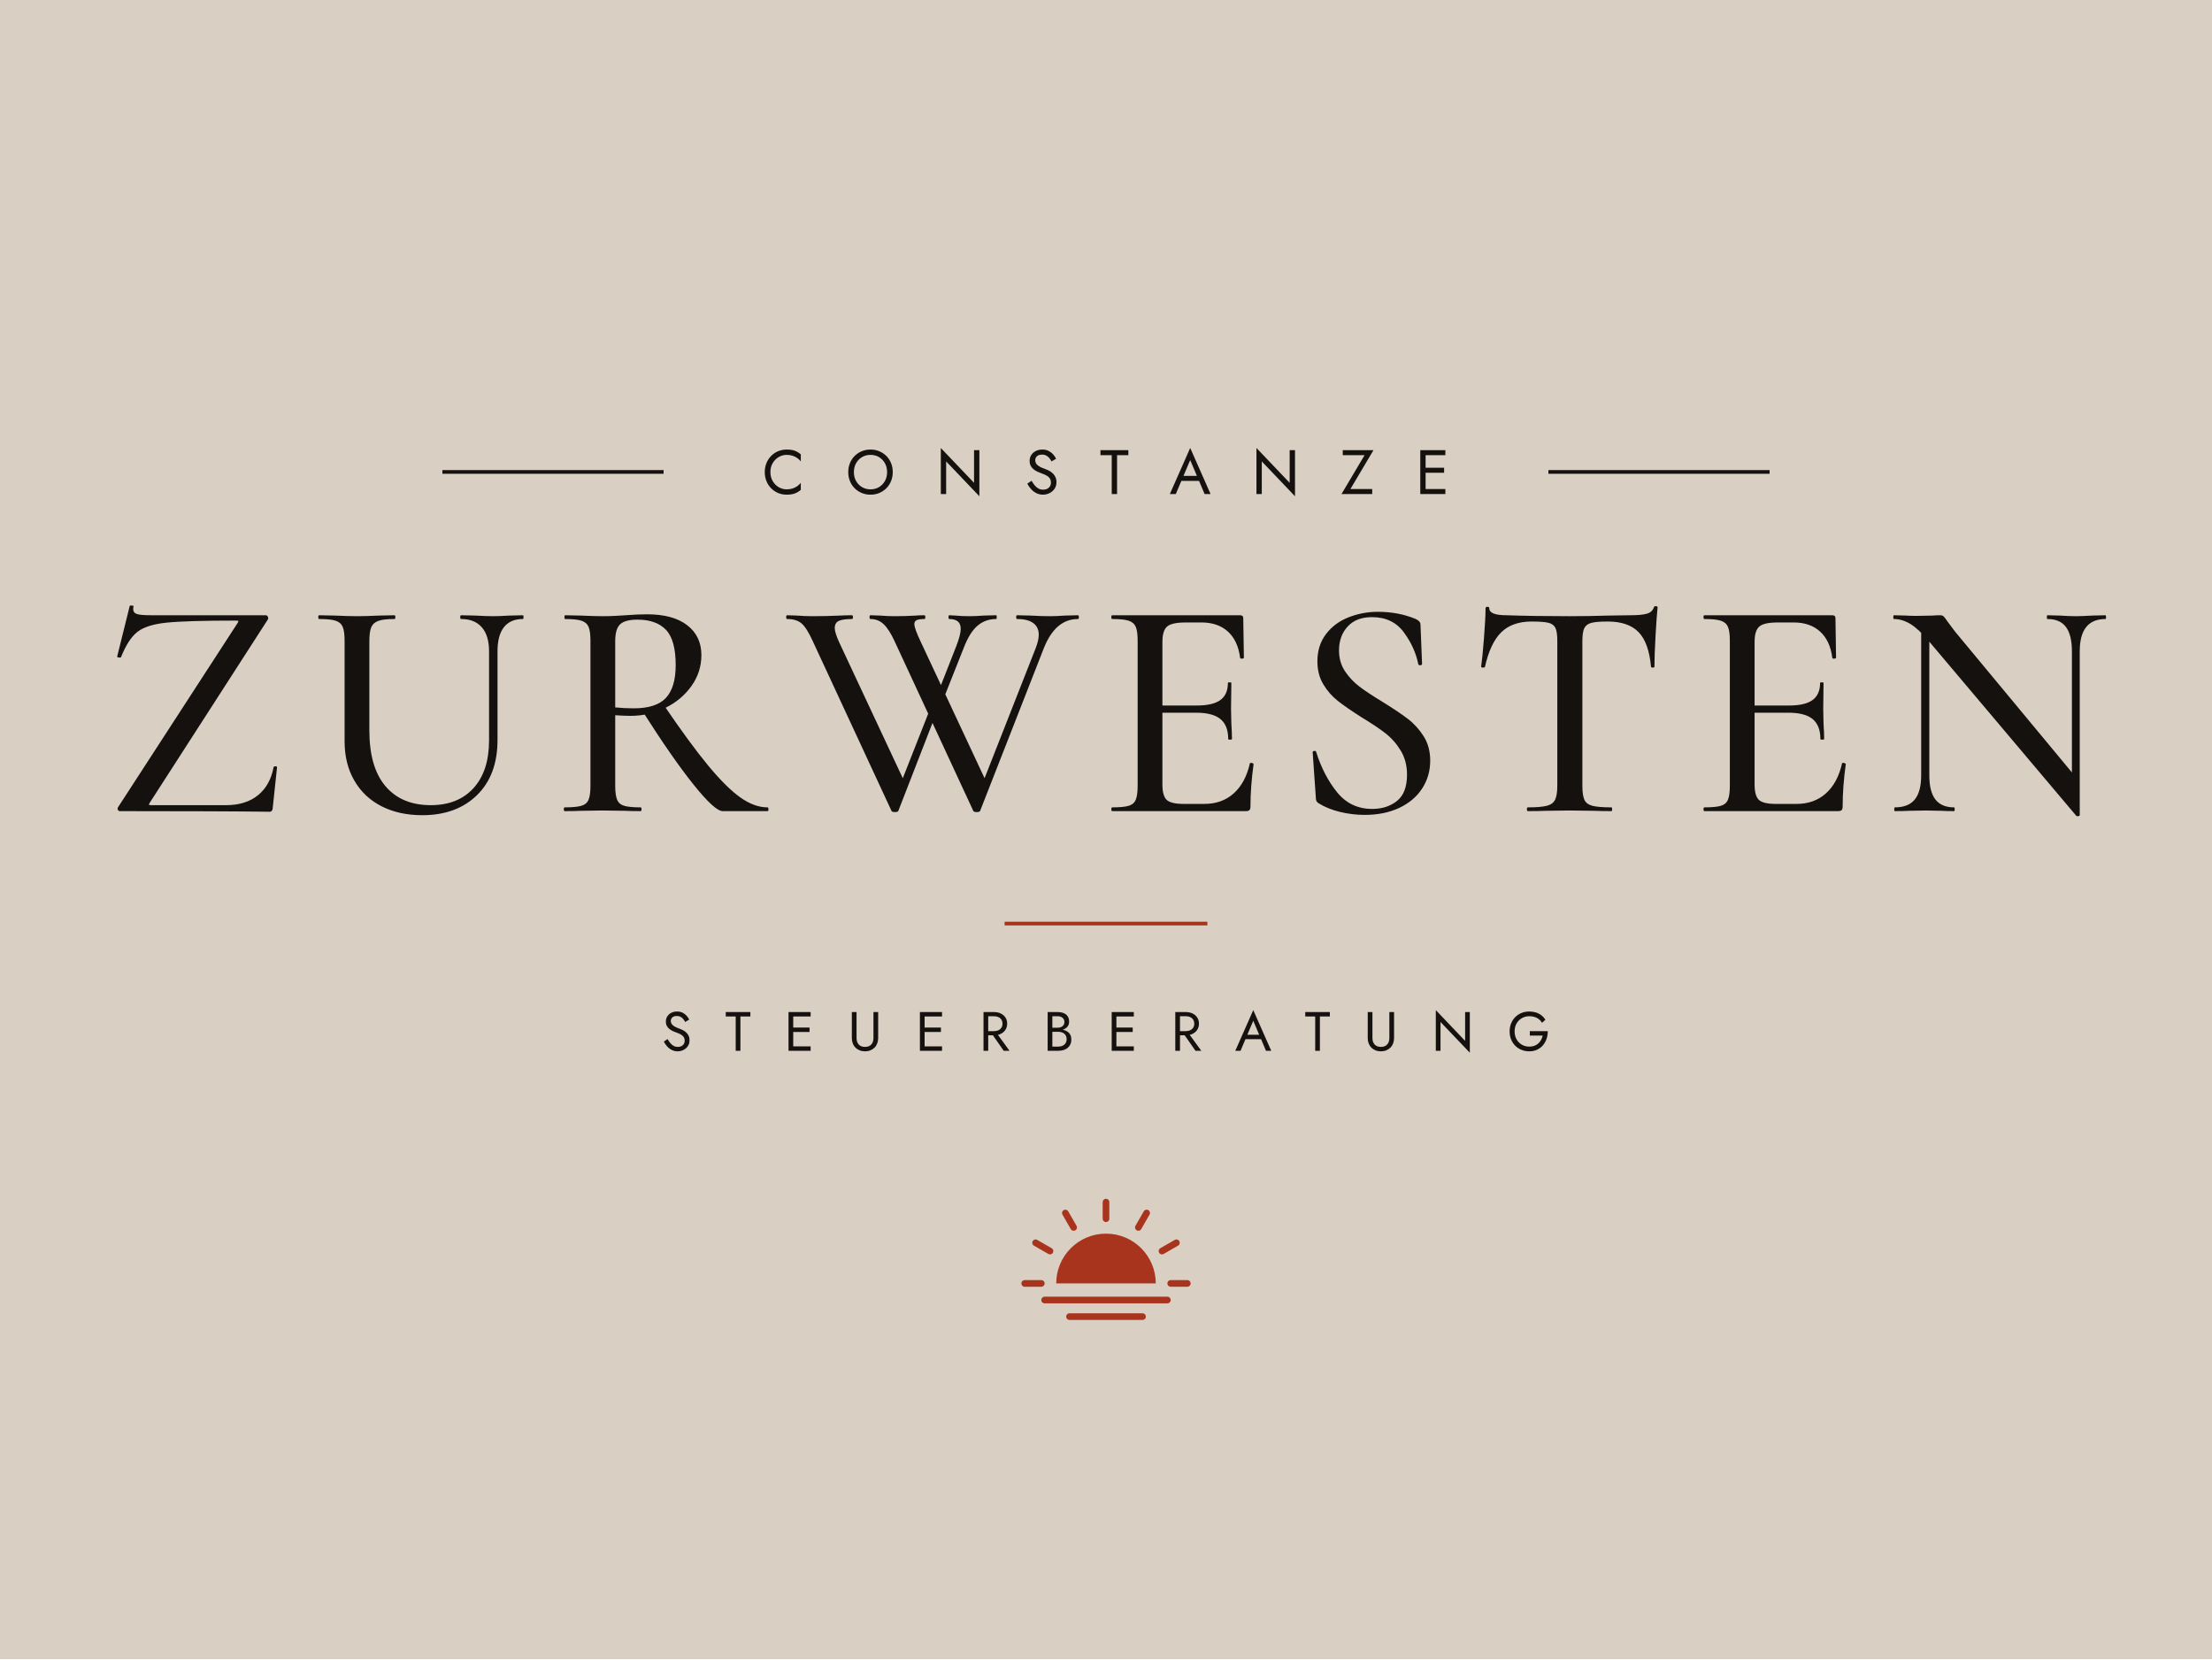
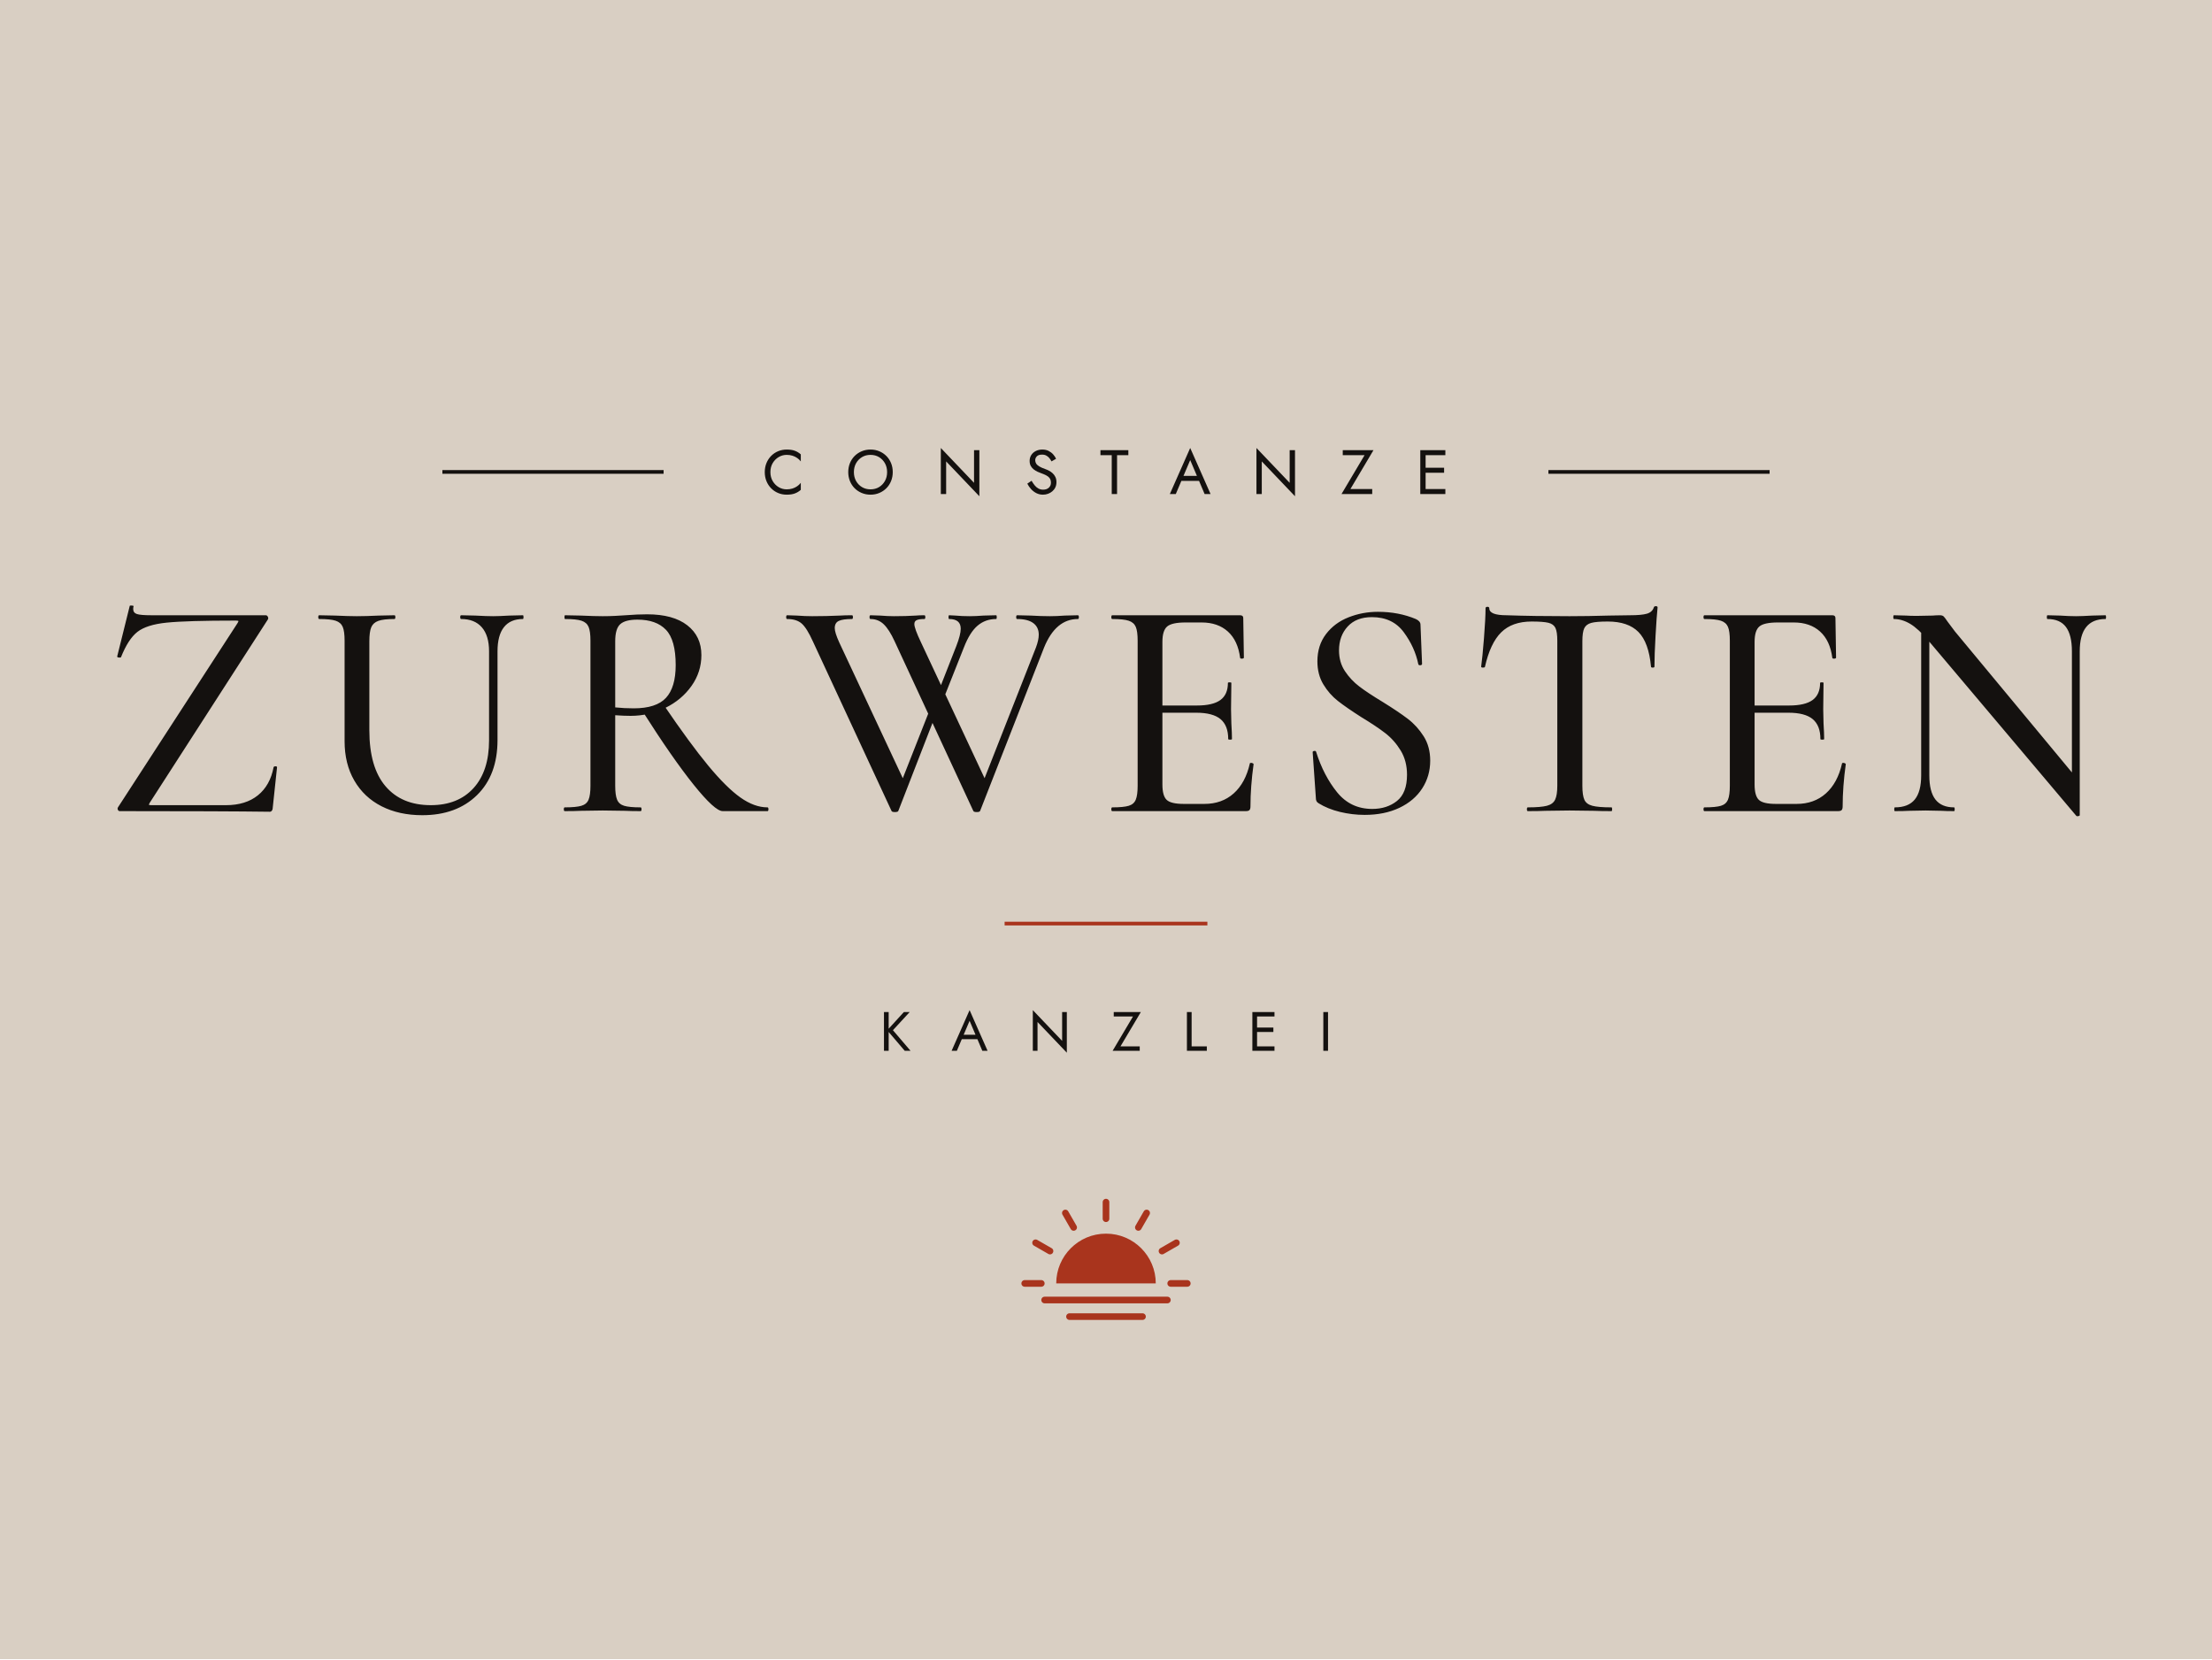
<svg xmlns="http://www.w3.org/2000/svg" viewBox="0 0 1200 900" width="1200" height="900">
  <rect width="1200" height="900" fill="#D9CFC3" />
  <rect x="240.0" y="255" width="120" height="2" fill="#14110F" />
  <rect x="840.0" y="255" width="120" height="2" fill="#14110F" />
  <path fill="#14110F" d="M417.94 256.1Q417.94 253.31 419.18 251.22Q420.42 249.13 422.43 247.94Q424.43 246.75 426.78 246.75Q428.48 246.75 429.89 247.19Q431.3 247.63 432.46 248.43Q433.61 249.23 434.43 250.29V246.48Q432.93 245.15 431.16 244.51Q429.4 243.86 426.78 243.86Q424.3 243.86 422.14 244.76Q419.98 245.66 418.35 247.31Q416.72 248.96 415.8 251.2Q414.88 253.45 414.88 256.1Q414.88 258.75 415.8 261Q416.72 263.24 418.35 264.89Q419.98 266.54 422.14 267.44Q424.3 268.34 426.78 268.34Q429.4 268.34 431.16 267.69Q432.93 267.05 434.43 265.72V261.91Q433.61 262.97 432.46 263.77Q431.3 264.57 429.89 265.01Q428.48 265.45 426.78 265.45Q424.43 265.45 422.43 264.26Q420.42 263.07 419.18 260.96Q417.94 258.85 417.94 256.1Z M463.23 256.1Q463.23 253.41 464.4 251.31Q465.58 249.2 467.62 247.97Q469.66 246.75 472.24 246.75Q474.86 246.75 476.88 247.97Q478.9 249.2 480.08 251.31Q481.25 253.41 481.25 256.1Q481.25 258.79 480.08 260.89Q478.9 263 476.88 264.23Q474.86 265.45 472.24 265.45Q469.66 265.45 467.62 264.23Q465.58 263 464.4 260.89Q463.23 258.79 463.23 256.1ZM460.17 256.1Q460.17 258.68 461.07 260.93Q461.97 263.17 463.6 264.82Q465.24 266.47 467.45 267.4Q469.66 268.34 472.24 268.34Q474.86 268.34 477.05 267.4Q479.24 266.47 480.88 264.82Q482.51 263.17 483.41 260.93Q484.31 258.68 484.31 256.1Q484.31 253.48 483.41 251.25Q482.51 249.03 480.88 247.38Q479.24 245.73 477.05 244.8Q474.86 243.86 472.24 243.86Q469.66 243.86 467.45 244.8Q465.24 245.73 463.6 247.38Q461.97 249.03 461.07 251.25Q460.17 253.48 460.17 256.1Z M528.41 244.2V261.91L510.39 243.01V268H513.28V250.29L531.3 269.19V244.2Z M559.62 260.79 557.31 262.36Q558.09 263.92 559.33 265.3Q560.58 266.67 562.22 267.51Q563.87 268.34 565.81 268.34Q567.24 268.34 568.55 267.86Q569.86 267.39 570.89 266.5Q571.93 265.62 572.53 264.36Q573.12 263.1 573.12 261.54Q573.12 259.91 572.54 258.74Q571.97 257.56 571.06 256.73Q570.16 255.9 569.11 255.35Q568.06 254.81 567.1 254.47Q565.03 253.75 563.82 253.02Q562.62 252.29 562.11 251.46Q561.6 250.63 561.6 249.64Q561.6 248.48 562.48 247.55Q563.36 246.61 565.3 246.61Q566.7 246.61 567.66 247.16Q568.63 247.7 569.31 248.55Q569.99 249.4 570.44 250.29L572.92 248.86Q572.34 247.6 571.32 246.46Q570.3 245.32 568.85 244.59Q567.41 243.86 565.47 243.86Q563.47 243.86 561.9 244.66Q560.34 245.46 559.45 246.85Q558.57 248.25 558.57 250.01Q558.57 251.65 559.2 252.77Q559.83 253.89 560.81 254.65Q561.8 255.42 562.89 255.91Q563.98 256.41 564.86 256.71Q566.22 257.19 567.43 257.78Q568.63 258.38 569.38 259.33Q570.13 260.28 570.13 261.88Q570.13 263.51 568.97 264.57Q567.82 265.62 565.91 265.62Q564.49 265.62 563.36 265.01Q562.24 264.4 561.34 263.31Q560.44 262.22 559.62 260.79Z M596.99 246.92H603.11V268H606V246.92H612.12V244.2H596.99Z M650.48 260.86 653.5 268H656.73L645.68 243.01L634.63 268H637.86L640.89 260.86ZM645.68 249.57 649.32 258.14H642.04Z M699.64 244.2V261.91L681.62 243.01V268H684.51V250.29L702.53 269.19V244.2Z M728.44 246.92H740.27L727.76 268H744.42V265.28H732.59L745.1 244.2H728.44Z M770.5 244.2V268H784.1V265.28H773.39V256.44H783.42V253.72H773.39V246.92H784.1V244.2Z" />
  <path fill="#14110F" d="M129.38 336.98Q129.38 336.64 128.02 336.64Q101.33 336.64 90.45 337.75Q79.57 338.85 74.56 342.76Q69.54 346.67 65.63 356.53Q65.46 356.7 64.95 356.7Q63.42 356.7 63.59 356.02L70.39 328.65Q70.39 328.48 71.07 328.48Q72.77 328.48 72.43 328.99Q72.26 329.5 72.26 330.35Q72.26 332.39 74.22 333.07Q76.17 333.75 82.12 333.75H144.17Q144.85 333.75 145.28 334.51Q145.7 335.28 145.36 335.96L81.27 435.41L80.76 436.43Q80.76 436.77 82.12 436.77H122.58Q133.29 436.77 139.92 431.41Q146.55 426.06 148.42 416.2Q148.59 415.69 149.44 415.69Q150.29 415.69 150.29 416.2L147.91 438.64Q147.91 439.15 147.49 439.75Q147.06 440.34 146.38 440.34Q121.05 440 64.95 440Q64.27 440 63.93 439.24Q63.59 438.47 64.1 437.79L128.87 338Z M250.18 335.79Q249.67 335.79 249.67 334.77Q249.67 333.75 250.18 333.75L257.83 333.92Q263.95 334.26 267.52 334.26Q270.58 334.26 276.36 333.92L283.67 333.75Q284.01 333.75 284.01 334.77Q284.01 335.79 283.67 335.79Q276.87 335.79 273.39 340.21Q269.9 344.63 269.9 353.3V401.41Q269.9 420.45 258.77 431.33Q247.63 442.21 229.1 442.21Q216.52 442.21 207 437.37Q197.48 432.52 192.21 423.42Q186.94 414.33 186.94 402.09V347.52Q186.94 342.42 185.92 340.04Q184.9 337.66 182.1 336.72Q179.29 335.79 173.17 335.79Q172.66 335.79 172.66 334.77Q172.66 333.75 173.17 333.75L181.67 333.92Q189.15 334.26 193.57 334.26Q198.5 334.26 205.64 333.92L213.97 333.75Q214.48 333.75 214.48 334.77Q214.48 335.79 213.97 335.79Q208.02 335.79 205.22 336.81Q202.41 337.83 201.39 340.29Q200.37 342.76 200.37 347.86V396.14Q200.37 416.2 209.13 426.49Q217.88 436.77 233.69 436.77Q248.48 436.77 256.9 427.5Q265.31 418.24 265.31 401.58V353.3Q265.31 344.8 261.4 340.29Q257.49 335.79 250.18 335.79Z M348.54 385.77 359.93 382.2Q374.38 403.45 384.24 415.35Q394.1 427.25 401.67 432.61Q409.23 437.96 416.37 437.96Q416.88 437.96 416.88 438.98Q416.88 440 416.37 440H392.06Q387.81 440 376.34 425.72Q364.86 411.44 348.54 385.77ZM380.5 355.34Q380.5 364.52 375.15 372.08Q369.79 379.65 360.95 383.99Q352.11 388.32 342.08 388.32Q338.51 388.32 333.75 387.98V426.23Q333.75 431.33 334.77 433.79Q335.79 436.26 338.6 437.11Q341.4 437.96 347.52 437.96Q348.03 437.96 348.03 438.98Q348.03 440 347.52 440Q342.25 440 339.19 439.83L326.95 439.66L315.05 439.83Q311.82 440 306.38 440Q305.87 440 305.87 438.98Q305.87 437.96 306.38 437.96Q312.5 437.96 315.39 437.11Q318.28 436.26 319.3 433.79Q320.32 431.33 320.32 426.23V347.52Q320.32 342.42 319.3 340.04Q318.28 337.66 315.48 336.72Q312.67 335.79 306.55 335.79Q306.21 335.79 306.21 334.77Q306.21 333.75 306.55 333.75L315.05 333.92Q322.53 334.26 326.95 334.26Q330.52 334.26 333.75 334.09Q336.98 333.92 339.36 333.75Q345.82 333.24 351.09 333.24Q365.2 333.24 372.85 339.19Q380.5 345.14 380.5 355.34ZM345.82 336.13Q339.19 336.13 336.47 338.6Q333.75 341.06 333.75 347.86V383.73Q338.68 384.24 343.78 384.24Q356.02 384.24 361.29 378.55Q366.56 372.85 366.56 360.78Q366.56 347.18 361.29 341.65Q356.02 336.13 345.82 336.13Z M485.49 440.51Q483.79 440.51 483.62 439.83L440.95 347.86Q437.72 340.72 434.92 338.25Q432.11 335.79 427.01 335.79Q426.5 335.79 426.5 334.77Q426.5 333.75 427.01 333.75L432.28 333.92Q436.7 334.26 440.61 334.26Q448.26 334.26 455.74 333.92Q458.12 333.75 462.2 333.75Q462.71 333.75 462.71 334.77Q462.71 335.79 462.2 335.79Q457.27 335.79 455.06 336.81Q452.85 337.83 452.85 340.72Q452.85 343.1 455.23 348.37L491.27 425.38L484.81 434.73L506.23 380.33L508.95 384.24L487.36 439.83Q487.19 440.51 485.49 440.51ZM584.77 335.79Q572.7 335.79 566.41 351.26L531.73 439.83Q531.56 440.51 529.86 440.51Q528.16 440.51 527.99 439.83L485.32 347.86Q482.43 341.57 479.46 338.68Q476.48 335.79 472.23 335.79Q471.72 335.79 471.72 334.77Q471.72 333.75 472.23 333.75L477.5 333.92Q481.58 334.26 484.98 334.26Q491.44 334.26 496.88 333.92Q498.58 333.75 501.47 333.75Q501.98 333.75 501.98 334.77Q501.98 335.79 501.47 335.79Q498.58 335.79 497.31 336.38Q496.03 336.98 496.03 338.51Q496.03 340.89 499.6 348.37L535.64 425.38L529.18 434.73L561.99 351.26Q563.52 347.18 563.52 344.29Q563.52 340.21 560.55 338Q557.57 335.79 551.79 335.79Q551.28 335.79 551.28 334.77Q551.28 333.75 551.79 333.75L559.1 333.92Q564.88 334.26 569.64 334.26Q573.21 334.26 577.63 333.92L584.77 333.75Q585.28 333.75 585.28 334.77Q585.28 335.79 584.77 335.79ZM521.19 341.06Q521.19 335.79 514.9 335.79Q514.56 335.79 514.56 334.77Q514.56 333.75 514.9 333.75L518.3 333.92Q521.7 334.26 526.12 334.26Q529.18 334.26 533.6 333.92L540.4 333.75Q540.74 333.75 540.74 334.77Q540.74 335.79 540.4 335.79Q534.62 335.79 530.37 339.36Q526.12 342.93 522.89 351.26L509.8 384.24L507.08 380.33L518.81 350.41Q521.19 344.29 521.19 341.06Z M603.4 437.96Q609.52 437.96 612.33 437.11Q615.13 436.26 616.15 433.79Q617.17 431.33 617.17 426.23V347.52Q617.17 342.42 616.15 340.04Q615.13 337.66 612.33 336.72Q609.52 335.79 603.4 335.79Q602.89 335.79 602.89 334.77Q602.89 333.75 603.4 333.75H672.76Q674.46 333.75 674.46 335.28L674.8 356.7Q674.8 357.21 673.87 357.29Q672.93 357.38 672.76 356.87Q671.57 347.52 666.13 342.59Q660.69 337.66 651.85 337.66H643.18Q635.7 337.66 633.15 339.87Q630.6 342.08 630.6 348.2V425.55Q630.6 431.67 632.9 433.88Q635.19 436.09 642.16 436.09H653.38Q662.9 436.09 669.28 430.39Q675.65 424.7 678.03 414.16Q678.03 413.82 678.71 413.82Q679.22 413.82 679.65 414.07Q680.07 414.33 680.07 414.5Q678.37 426.74 678.37 437.45Q678.37 438.81 677.86 439.4Q677.35 440 675.82 440H603.4Q602.89 440 602.89 438.98Q602.89 437.96 603.4 437.96ZM648.96 386.62H624.14V382.71H649.3Q657.97 382.71 662.05 379.74Q666.13 376.76 666.13 370.47Q666.13 370.13 667.07 370.13Q668 370.13 668 370.47L667.83 384.75L668 392.4Q668.34 397.84 668.34 400.9Q668.34 401.24 667.32 401.24Q666.3 401.24 666.3 400.9Q666.3 393.59 662.14 390.11Q657.97 386.62 648.96 386.62Z M750.21 380.84Q758.71 386.11 763.73 389.94Q768.74 393.76 772.31 399.37Q775.88 404.98 775.88 412.63Q775.88 420.96 771.55 427.67Q767.21 434.39 759.14 438.22Q751.06 442.04 740.35 442.04Q733.55 442.04 726.92 440.43Q720.29 438.81 715.36 435.75Q714.51 435.24 714.17 434.56Q713.83 433.88 713.83 432.52L712.13 408.21Q711.96 407.53 712.9 407.36Q713.83 407.19 714 407.87Q718.08 420.79 725.39 429.8Q732.7 438.81 744.43 438.81Q752.42 438.81 757.86 434.48Q763.3 430.14 763.3 420.28Q763.3 412.8 759.9 407.19Q756.5 401.58 751.57 397.75Q746.64 393.93 738.48 389Q730.49 383.9 725.82 380.25Q721.14 376.59 717.91 371.24Q714.68 365.88 714.68 358.74Q714.68 350.07 719.36 343.95Q724.03 337.83 731.6 334.86Q739.16 331.88 747.49 331.88Q758.71 331.88 768.06 335.79Q770.61 336.98 770.61 338.85L771.46 360.1Q771.46 360.78 770.53 360.87Q769.59 360.95 769.42 360.27Q767.55 351.09 761.52 342.93Q755.48 334.77 744.26 334.77Q735.76 334.77 731.09 339.87Q726.41 344.97 726.41 352.79Q726.41 359.25 729.64 364.1Q732.87 368.94 737.46 372.42Q742.05 375.91 750.21 380.84Z M805.56 361.8Q805.39 362.14 804.46 362.14Q803.52 362.14 803.52 361.63Q804.2 356.87 805.05 346.16Q805.9 335.45 805.9 330.01Q805.9 329.16 806.92 329.16Q807.94 329.16 807.94 330.01Q807.94 333.75 817.29 333.75Q831.91 334.26 851.46 334.26Q861.49 334.26 872.71 333.92L884.27 333.75Q890.56 333.75 893.45 332.9Q896.34 332.05 897.19 329.5Q897.36 328.82 898.3 328.82Q899.23 328.82 899.23 329.5Q898.72 334.26 898.13 344.8Q897.53 355.34 897.53 361.63Q897.53 362.14 896.6 362.14Q895.66 362.14 895.66 361.63Q894.47 348.54 888.86 342.84Q883.25 337.15 872.2 337.15Q865.91 337.15 863.19 337.91Q860.47 338.68 859.45 340.81Q858.43 342.93 858.43 347.86V426.23Q858.43 431.5 859.54 433.88Q860.64 436.26 863.87 437.11Q867.1 437.96 874.24 437.96Q874.58 437.96 874.58 438.98Q874.58 440 874.24 440Q868.29 440 864.89 439.83L851.46 439.66L838.37 439.83Q834.97 440 828.85 440Q828.34 440 828.34 438.98Q828.34 437.96 828.85 437.96Q835.82 437.96 839.14 437.11Q842.45 436.26 843.64 433.79Q844.83 431.33 844.83 426.23V347.52Q844.83 342.76 843.81 340.63Q842.79 338.51 839.99 337.83Q837.18 337.15 830.89 337.15Q820.35 337.15 814.4 343.01Q808.45 348.88 805.56 361.8Z M924.66 437.96Q930.78 437.96 933.59 437.11Q936.39 436.26 937.41 433.79Q938.43 431.33 938.43 426.23V347.52Q938.43 342.42 937.41 340.04Q936.39 337.66 933.59 336.72Q930.78 335.79 924.66 335.79Q924.15 335.79 924.15 334.77Q924.15 333.75 924.66 333.75H994.02Q995.72 333.75 995.72 335.28L996.06 356.7Q996.06 357.21 995.13 357.29Q994.19 357.38 994.02 356.87Q992.83 347.52 987.39 342.59Q981.95 337.66 973.11 337.66H964.44Q956.96 337.66 954.41 339.87Q951.86 342.08 951.86 348.2V425.55Q951.86 431.67 954.16 433.88Q956.45 436.09 963.42 436.09H974.64Q984.16 436.09 990.54 430.39Q996.91 424.7 999.29 414.16Q999.29 413.82 999.97 413.82Q1000.48 413.82 1000.91 414.07Q1001.33 414.33 1001.33 414.5Q999.63 426.74 999.63 437.45Q999.63 438.81 999.12 439.4Q998.61 440 997.08 440H924.66Q924.15 440 924.15 438.98Q924.15 437.96 924.66 437.96ZM970.22 386.62H945.4V382.71H970.56Q979.23 382.71 983.31 379.74Q987.39 376.76 987.39 370.47Q987.39 370.13 988.33 370.13Q989.26 370.13 989.26 370.47L989.09 384.75L989.26 392.4Q989.6 397.84 989.6 400.9Q989.6 401.24 988.58 401.24Q987.56 401.24 987.56 400.9Q987.56 393.59 983.4 390.11Q979.23 386.62 970.22 386.62Z M1042.23 337.66 1046.65 338V420.62Q1046.65 429.46 1049.97 433.71Q1053.28 437.96 1060.08 437.96Q1060.42 437.96 1060.42 438.98Q1060.42 440 1060.08 440Q1055.66 440 1053.28 439.83L1044.61 439.66L1035.43 439.83Q1032.88 440 1027.95 440Q1027.61 440 1027.61 438.98Q1027.61 437.96 1027.95 437.96Q1035.26 437.96 1038.75 433.71Q1042.23 429.46 1042.23 420.62ZM1126.38 442.55 1046.31 347.69Q1040.7 341.06 1036.28 338.42Q1031.86 335.79 1027.44 335.79Q1027.1 335.79 1027.1 334.77Q1027.1 333.75 1027.44 333.75L1034.07 333.92Q1036.11 334.09 1039.85 334.09L1048.52 333.92Q1050.22 333.75 1052.43 333.75Q1053.79 333.75 1054.47 334.43Q1055.15 335.11 1056.51 337.15L1060.59 342.59L1126.89 422.49L1128.25 442.21Q1128.25 442.55 1127.49 442.72Q1126.72 442.89 1126.38 442.55ZM1128.25 442.21 1124 436.94V353.3Q1124 344.46 1120.77 340.12Q1117.54 335.79 1110.74 335.79Q1110.4 335.79 1110.4 334.77Q1110.4 333.75 1110.74 333.75L1117.54 333.92Q1122.64 334.26 1126.21 334.26Q1129.27 334.26 1135.05 333.92L1142.19 333.75Q1142.53 333.75 1142.53 334.77Q1142.53 335.79 1142.19 335.79Q1128.25 335.79 1128.25 353.3Z" />
  <rect x="545.0" y="500" width="110" height="2" fill="#A9341D" />
-   <path fill="#14110F" d="M362.16 563.64 360.12 565.02Q360.81 566.4 361.9 567.62Q363 568.83 364.46 569.57Q365.91 570.3 367.62 570.3Q368.88 570.3 370.03 569.88Q371.19 569.46 372.11 568.68Q373.02 567.9 373.55 566.79Q374.07 565.68 374.07 564.3Q374.07 562.86 373.56 561.83Q373.05 560.79 372.25 560.06Q371.46 559.32 370.53 558.84Q369.6 558.36 368.76 558.06Q366.93 557.43 365.87 556.78Q364.8 556.14 364.35 555.4Q363.9 554.67 363.9 553.8Q363.9 552.78 364.68 551.95Q365.46 551.13 367.17 551.13Q368.4 551.13 369.25 551.61Q370.11 552.09 370.71 552.84Q371.31 553.59 371.7 554.37L373.89 553.11Q373.38 552 372.48 551Q371.58 549.99 370.31 549.35Q369.03 548.7 367.32 548.7Q365.55 548.7 364.17 549.4Q362.79 550.11 362.01 551.34Q361.23 552.57 361.23 554.13Q361.23 555.57 361.79 556.56Q362.34 557.55 363.21 558.22Q364.08 558.9 365.04 559.34Q366 559.77 366.78 560.04Q367.98 560.46 369.05 560.99Q370.11 561.51 370.77 562.35Q371.43 563.19 371.43 564.6Q371.43 566.04 370.41 566.97Q369.39 567.9 367.71 567.9Q366.45 567.9 365.46 567.36Q364.47 566.82 363.68 565.86Q362.88 564.9 362.16 563.64Z M393.72 551.4H399.12V570H401.67V551.4H407.07V549H393.72Z M427.77 549V570H439.77V567.6H430.32V559.8H439.17V557.4H430.32V551.4H439.77V549Z M462.12 549V563.1Q462.12 564.66 462.62 565.98Q463.11 567.3 464.06 568.26Q465 569.22 466.32 569.76Q467.64 570.3 469.26 570.3Q470.88 570.3 472.2 569.76Q473.52 569.22 474.47 568.26Q475.41 567.3 475.9 565.98Q476.4 564.66 476.4 563.1V549H473.85V563.1Q473.85 565.26 472.68 566.58Q471.51 567.9 469.26 567.9Q467.01 567.9 465.84 566.58Q464.67 565.26 464.67 563.1V549Z M499.05 549V570H511.05V567.6H501.6V559.8H510.45V557.4H501.6V551.4H511.05V549Z M533.55 549V570H536.1V561.6H538.65L544.5 570H547.65L541.38 561.36Q542.19 561.18 542.91 560.82Q544.5 560.07 545.44 558.64Q546.39 557.22 546.39 555.3Q546.39 553.35 545.44 551.94Q544.5 550.53 542.89 549.76Q541.29 549 539.25 549ZM536.1 559.35V551.25H539.25Q540.6 551.25 541.63 551.73Q542.67 552.21 543.25 553.11Q543.84 554.01 543.84 555.3Q543.84 556.59 543.25 557.49Q542.67 558.39 541.63 558.87Q540.6 559.35 539.25 559.35Z M576.51 558.54Q576.78 558.45 577.05 558.36Q578.43 557.82 579.21 556.77Q579.99 555.72 579.99 554.25Q579.99 552.45 579.21 551.3Q578.43 550.14 577.03 549.57Q575.64 549 573.75 549H568.35V570H574.05Q576.09 570 577.69 569.33Q579.3 568.65 580.24 567.28Q581.19 565.92 581.19 563.85Q581.19 562.41 580.65 561.36Q580.11 560.31 579.13 559.63Q578.16 558.96 576.87 558.63Q576.69 558.57 576.51 558.54ZM570.9 559.71H574.05Q575.07 559.71 575.91 559.97Q576.75 560.22 577.36 560.73Q577.98 561.24 578.31 561.99Q578.64 562.74 578.64 563.7Q578.64 564.99 578.05 565.89Q577.47 566.79 576.43 567.27Q575.4 567.75 574.05 567.75H570.9ZM570.9 557.49V551.25H573.75Q575.34 551.25 576.39 552.08Q577.44 552.9 577.44 554.4Q577.44 555.39 576.96 556.08Q576.48 556.77 575.64 557.13Q574.8 557.49 573.75 557.49Z M603.09 549V570H615.09V567.6H605.64V559.8H614.49V557.4H605.64V551.4H615.09V549Z M637.59 549V570H640.14V561.6H642.69L648.54 570H651.69L645.42 561.36Q646.23 561.18 646.95 560.82Q648.54 560.07 649.48 558.64Q650.43 557.22 650.43 555.3Q650.43 553.35 649.48 551.94Q648.54 550.53 646.93 549.76Q645.33 549 643.29 549ZM640.14 559.35V551.25H643.29Q644.64 551.25 645.67 551.73Q646.71 552.21 647.29 553.11Q647.88 554.01 647.88 555.3Q647.88 556.59 647.29 557.49Q646.71 558.39 645.67 558.87Q644.64 559.35 643.29 559.35Z M684.12 563.7 686.79 570H689.64L679.89 547.95L670.14 570H672.99L675.66 563.7ZM679.89 553.74 683.1 561.3H676.68Z M708.09 551.4H713.49V570H716.04V551.4H721.44V549H708.09Z M741.99 549V563.1Q741.99 564.66 742.48 565.98Q742.98 567.3 743.92 568.26Q744.87 569.22 746.19 569.76Q747.51 570.3 749.13 570.3Q750.75 570.3 752.07 569.76Q753.39 569.22 754.33 568.26Q755.28 567.3 755.77 565.98Q756.27 564.66 756.27 563.1V549H753.72V563.1Q753.72 565.26 752.55 566.58Q751.38 567.9 749.13 567.9Q746.88 567.9 745.71 566.58Q744.54 565.26 744.54 563.1V549Z M794.82 549V564.63L778.92 547.95V570H781.47V554.37L797.37 571.05V549Z M829.92 561.75H836.91Q836.64 562.98 836.05 564.06Q835.47 565.14 834.57 565.98Q833.67 566.82 832.42 567.29Q831.18 567.75 829.62 567.75Q827.4 567.75 825.6 566.7Q823.8 565.65 822.73 563.79Q821.67 561.93 821.67 559.5Q821.67 557.04 822.73 555.19Q823.8 553.35 825.6 552.3Q827.4 551.25 829.62 551.25Q832.02 551.25 833.79 552.19Q835.56 553.14 836.55 554.82L838.35 553.17Q837.45 551.7 836.14 550.71Q834.84 549.72 833.2 549.21Q831.57 548.7 829.62 548.7Q827.34 548.7 825.39 549.5Q823.44 550.29 822 551.75Q820.56 553.2 819.76 555.18Q818.97 557.16 818.97 559.5Q818.97 561.84 819.76 563.82Q820.56 565.8 822 567.25Q823.44 568.71 825.39 569.5Q827.34 570.3 829.62 570.3Q832.02 570.3 833.89 569.41Q835.77 568.53 837.06 567Q838.35 565.47 839.01 563.5Q839.67 561.54 839.67 559.35H829.92Z" />
+   <path fill="#14110F" d="M479.55 549V570H482.1V559.8L490.8 570H493.95L484.41 558.84L493.5 549H490.35L482.1 558.03V549Z M530.23 563.7 532.9 570H535.75L526 547.95L516.25 570H519.1L521.77 563.7ZM526 553.74 529.21 561.3H522.79Z M576.2 549V564.63L560.3 547.95V570H562.85V554.37L578.75 571.05V549Z M604.2 551.4H614.64L603.6 570H618.3V567.6H607.86L618.9 549H604.2Z M643.9 549V570H654.7V567.6H646.45V549Z M679.4 549V570H691.4V567.6H681.95V559.8H690.8V557.4H681.95V551.4H691.4V549Z M717.9 549V570H720.45V549Z" />
  <g transform="translate(555.0 635.0) scale(0.45)">
    <path d="M40 136 A60 60 0 0 1 160 136Z" fill="#A9341D" />
    <line x1="22.0" y1="136.0" x2="2.0" y2="136.0" stroke="#A9341D" stroke-width="8" stroke-linecap="round" />
    <line x1="32.5" y1="97.0" x2="15.1" y2="87.0" stroke="#A9341D" stroke-width="8" stroke-linecap="round" />
    <line x1="61.0" y1="68.5" x2="51.0" y2="51.1" stroke="#A9341D" stroke-width="8" stroke-linecap="round" />
    <line x1="100.0" y1="58.0" x2="100.0" y2="38.0" stroke="#A9341D" stroke-width="8" stroke-linecap="round" />
    <line x1="139.0" y1="68.5" x2="149.0" y2="51.1" stroke="#A9341D" stroke-width="8" stroke-linecap="round" />
    <line x1="167.5" y1="97.0" x2="184.9" y2="87.0" stroke="#A9341D" stroke-width="8" stroke-linecap="round" />
    <line x1="178.0" y1="136.0" x2="198.0" y2="136.0" stroke="#A9341D" stroke-width="8" stroke-linecap="round" />
    <line x1="26" y1="156" x2="174" y2="156" stroke="#A9341D" stroke-width="8" stroke-linecap="round" />
    <line x1="56" y1="176" x2="144" y2="176" stroke="#A9341D" stroke-width="8" stroke-linecap="round" />
  </g>
</svg>
